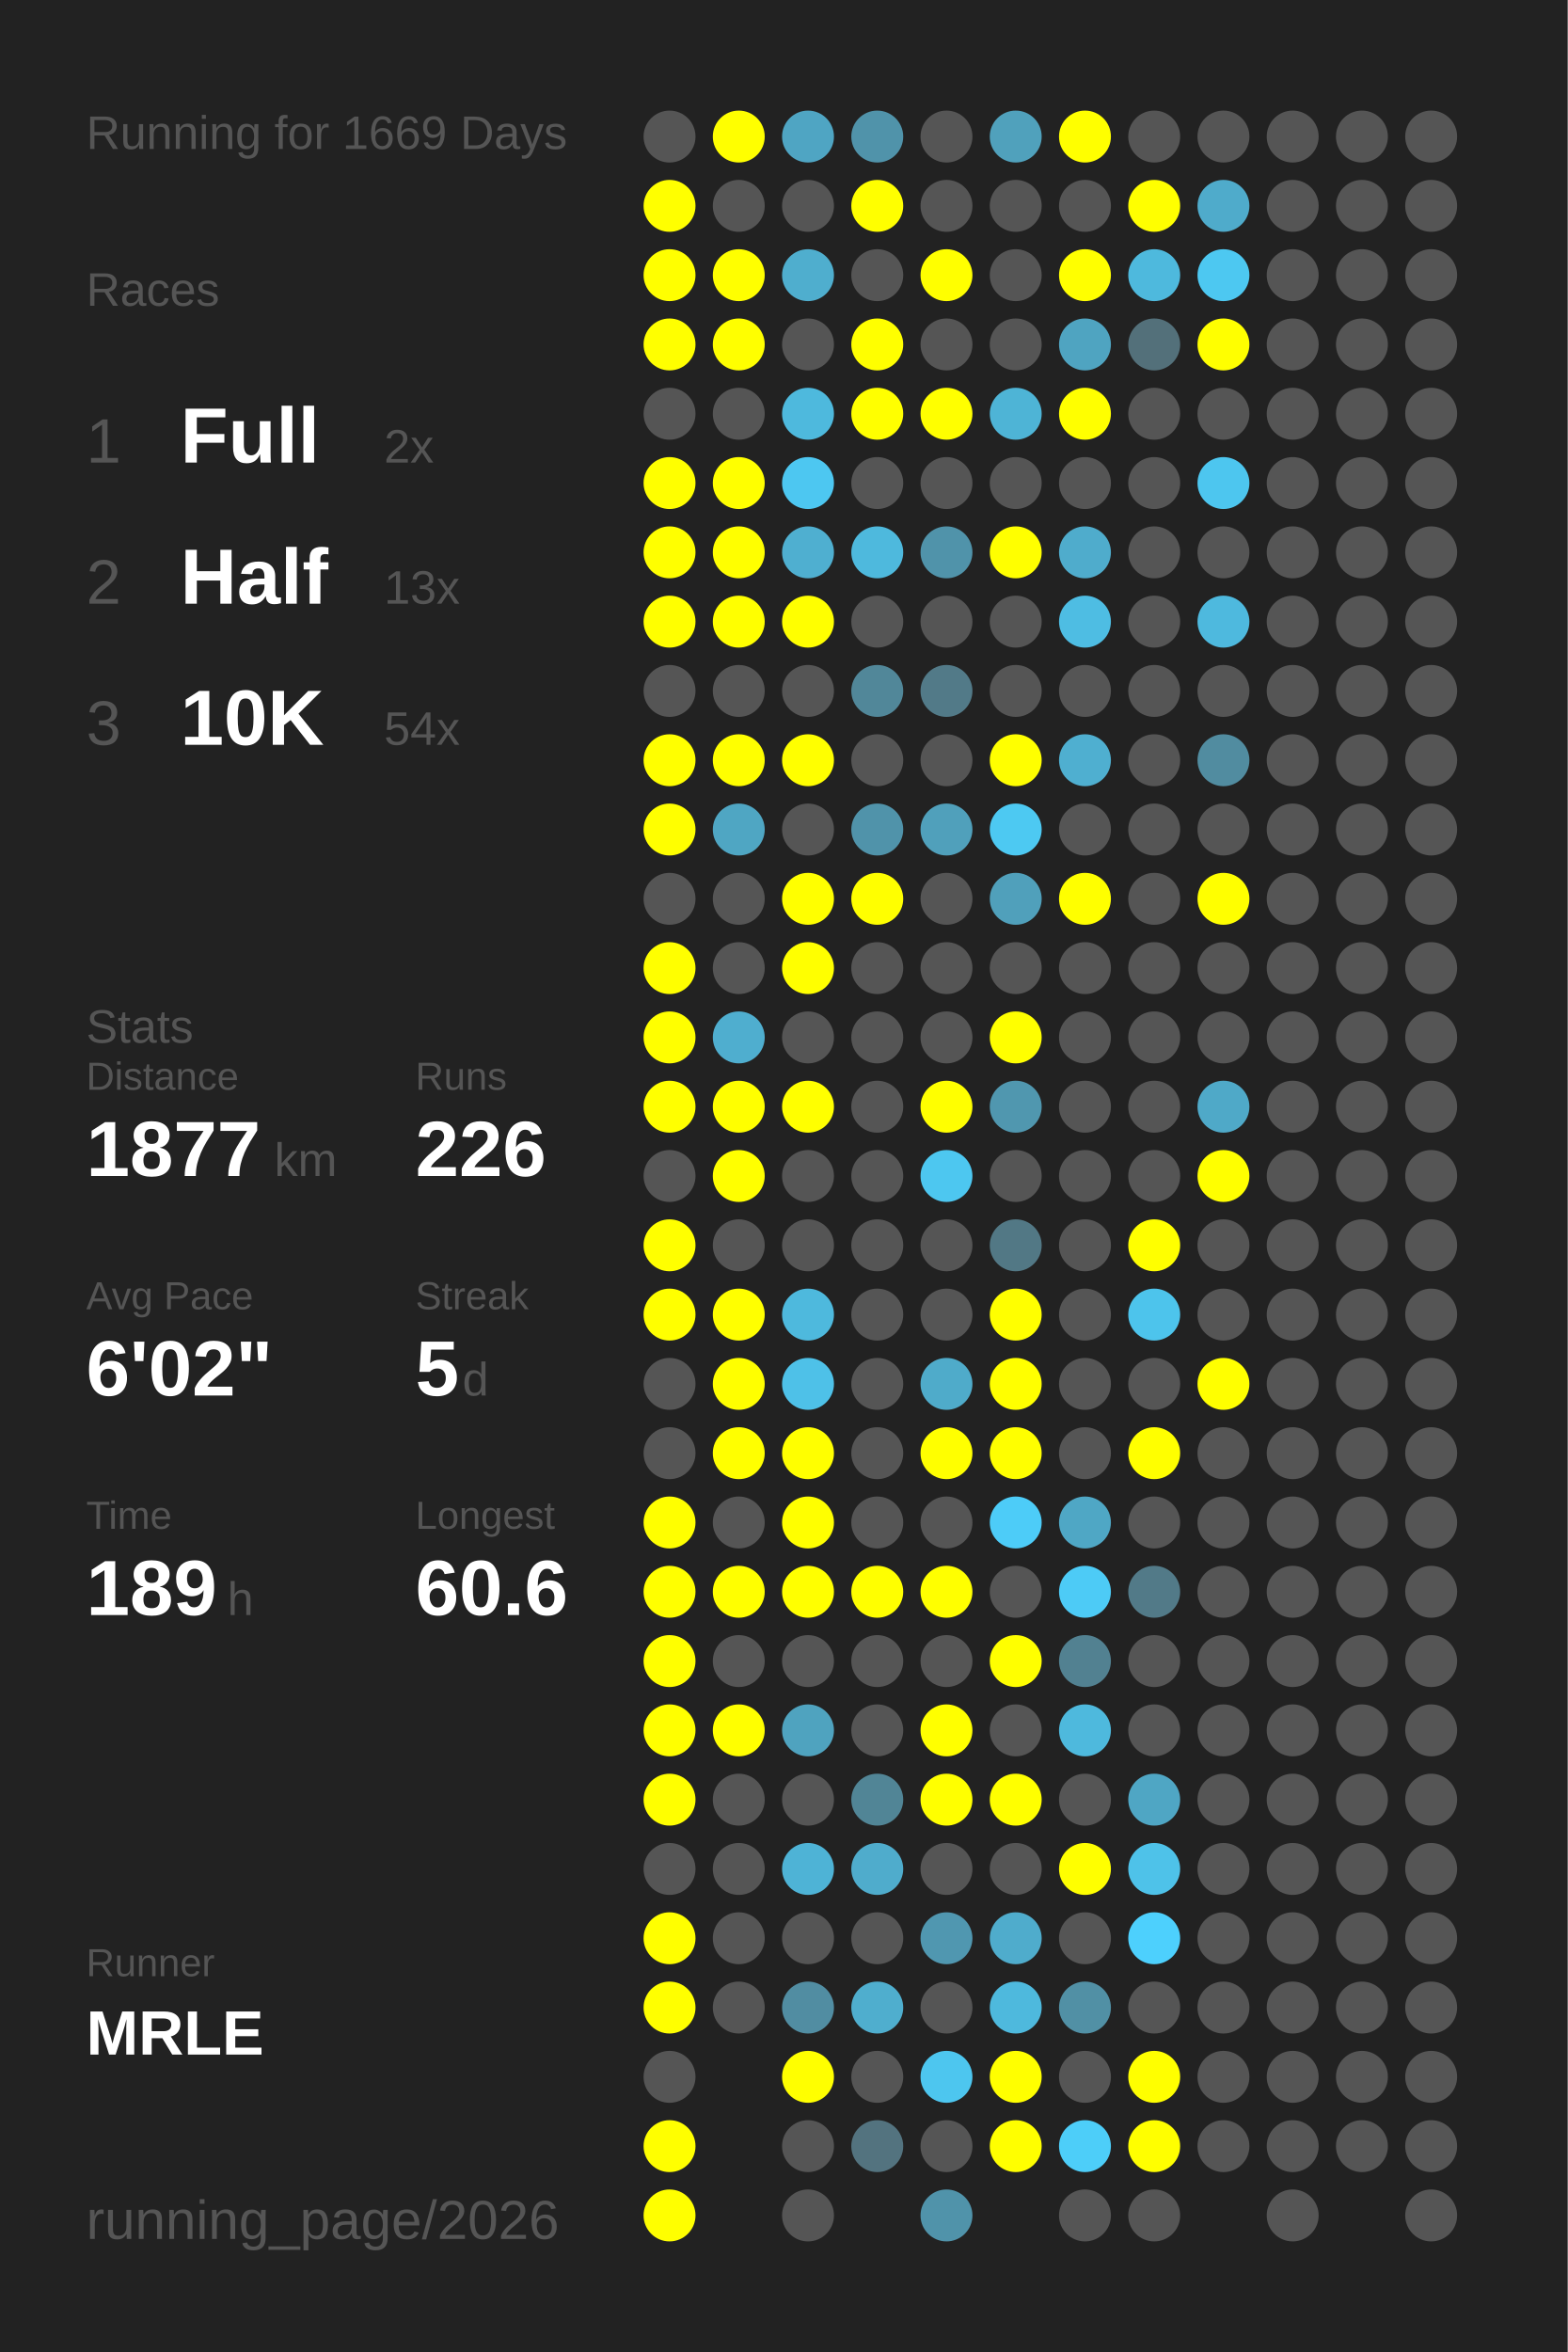
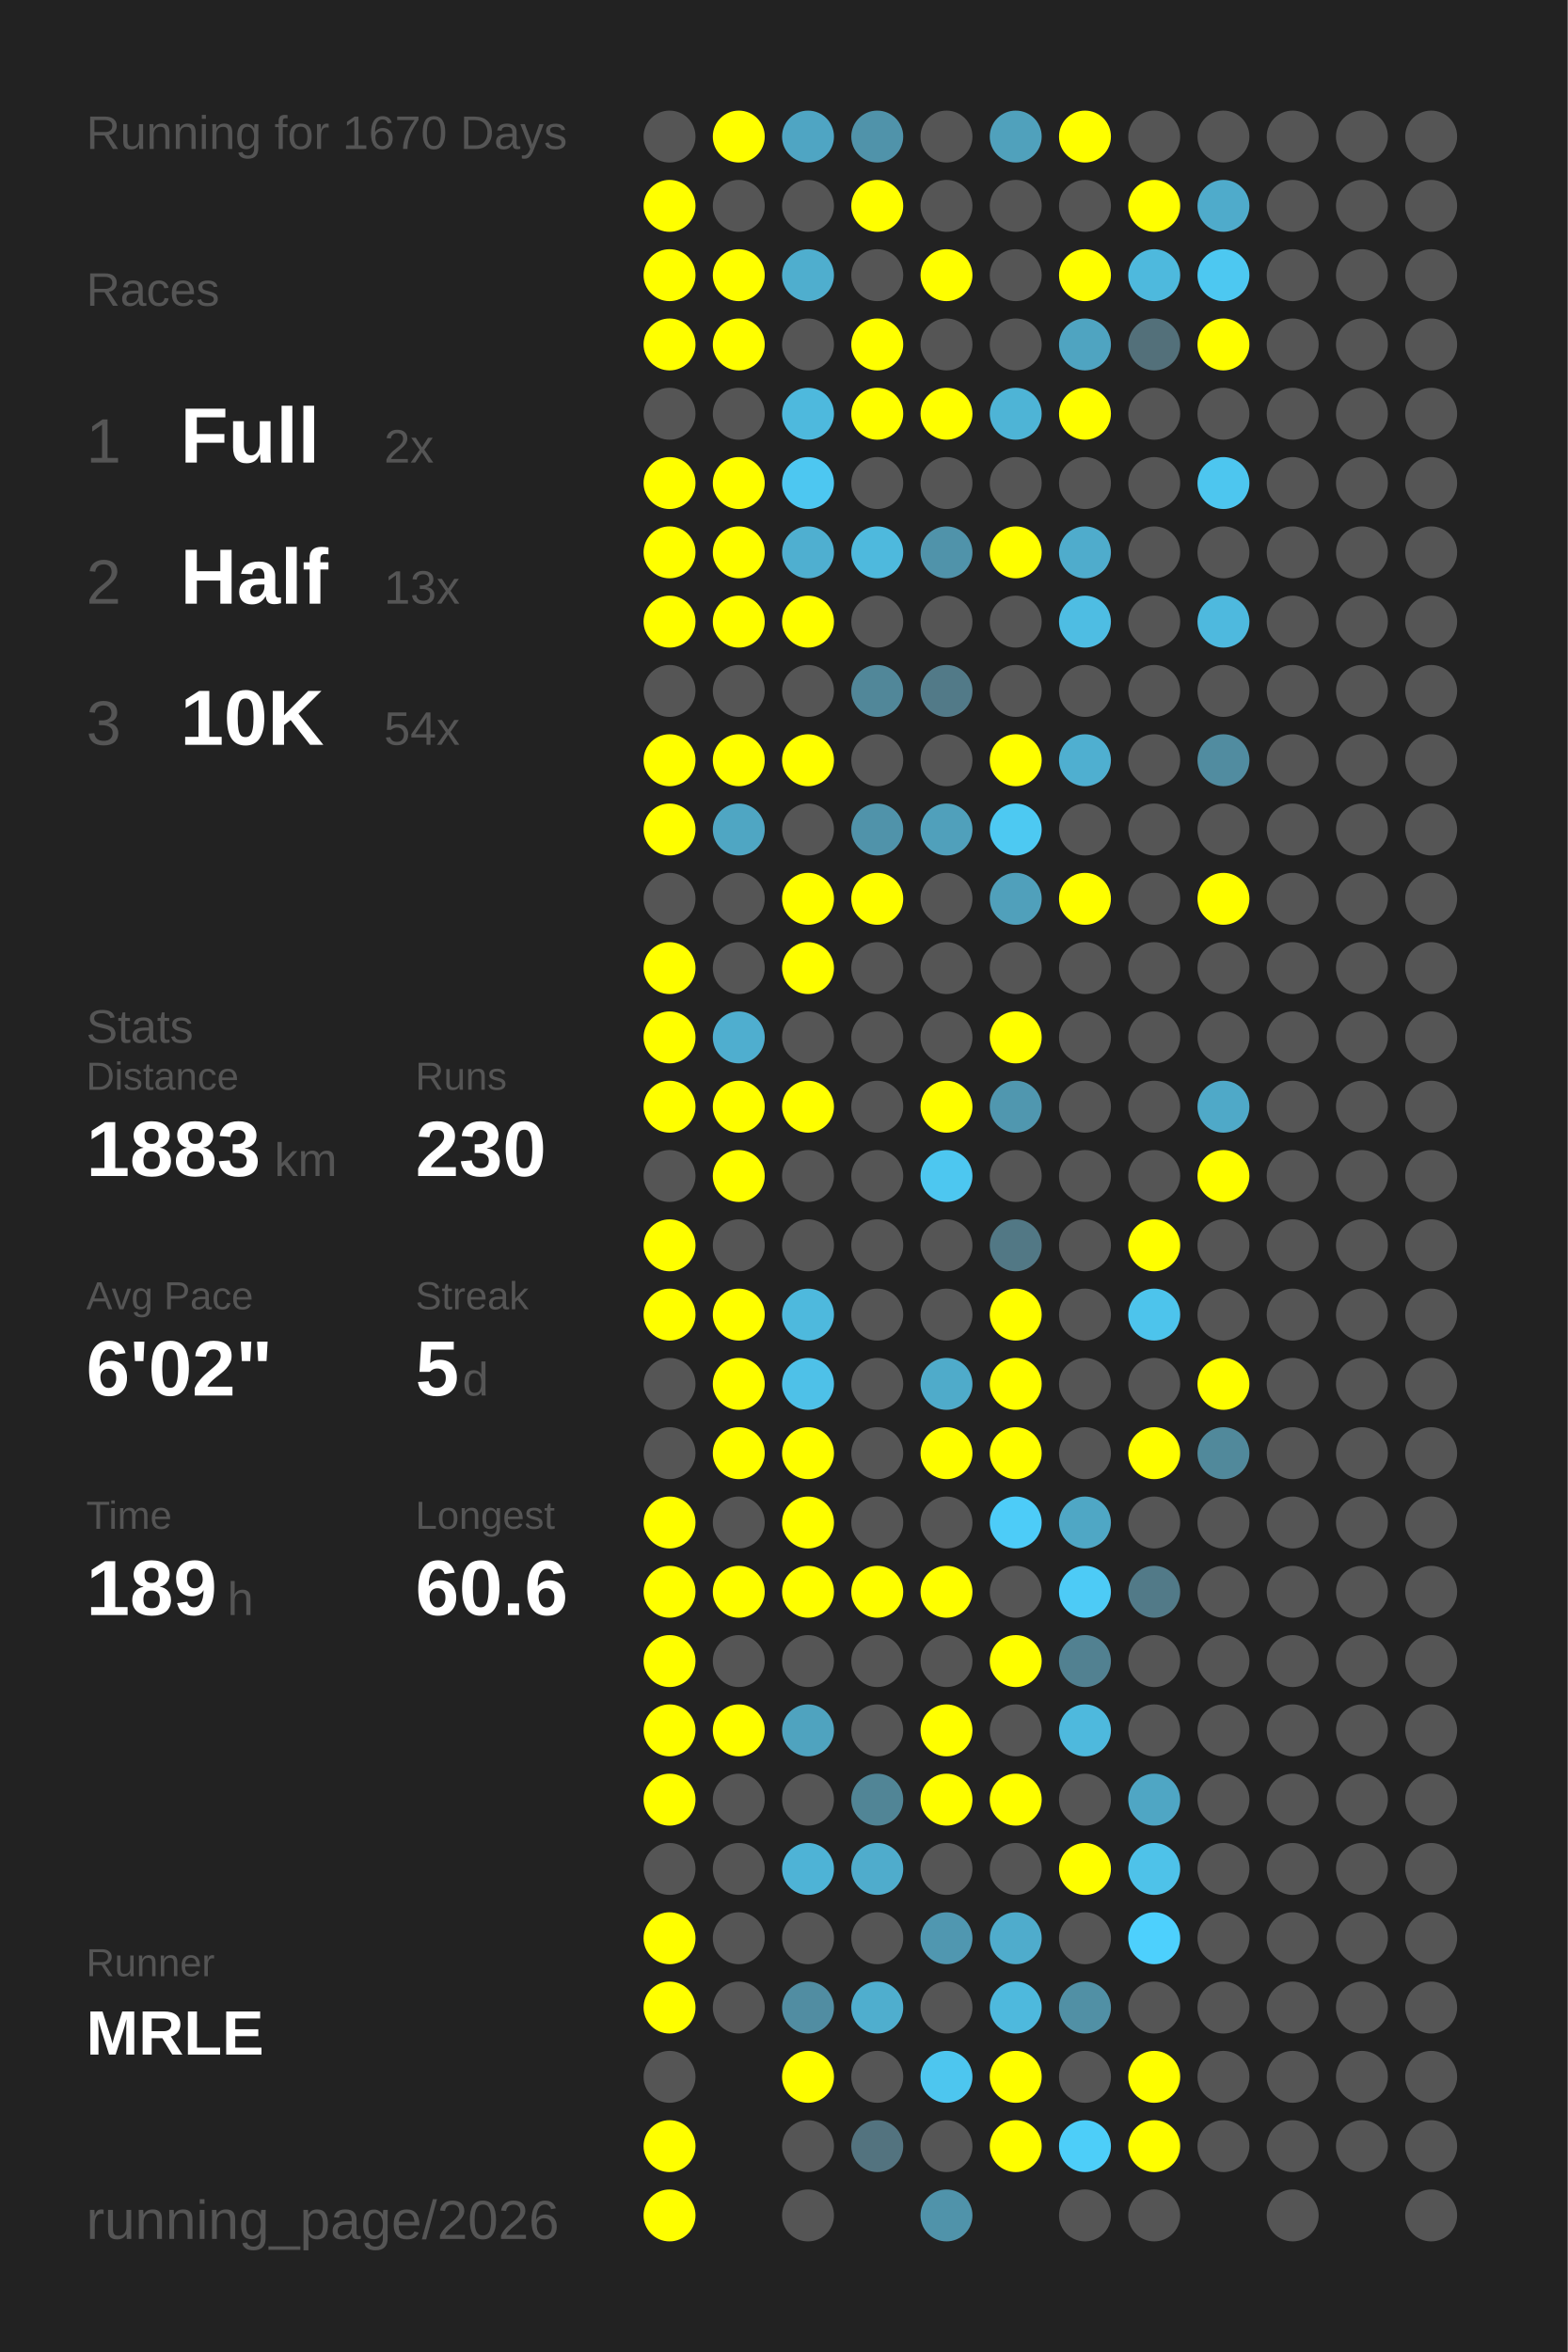
<svg xmlns="http://www.w3.org/2000/svg" baseProfile="full" height="300mm" version="1.1" viewBox="0,0,200,300" width="200mm">
  <defs />
  <rect fill="#222222" height="300" width="200" x="0" y="0" />
-   <text fill="#555555" style="font-size:6px; font-family:Arial;" x="11" y="19">Running for 1669 Days</text>
+   <text fill="#555555" style="font-size:6px; font-family:Arial;" x="11" y="19">Running for 1670 Days</text>
  <text fill="#555555" style="font-size:6px; font-family:Arial;" x="11" y="39">Races</text>
  <text fill="#555555" style="font-size:8px; font-family:Arial;" x="11" y="59">1</text>
  <text fill="#FFFFFF" style="font-size:10px; font-family:Arial; font-weight:bold;" x="23" y="59">Full</text>
  <text fill="#555555" style="font-size:6px; font-family:Arial;" x="49" y="59">2x</text>
  <text fill="#555555" style="font-size:8px; font-family:Arial;" x="11" y="77">2</text>
  <text fill="#FFFFFF" style="font-size:10px; font-family:Arial; font-weight:bold;" x="23" y="77">Half</text>
  <text fill="#555555" style="font-size:6px; font-family:Arial;" x="49" y="77">13x</text>
  <text fill="#555555" style="font-size:8px; font-family:Arial;" x="11" y="95">3</text>
  <text fill="#FFFFFF" style="font-size:10px; font-family:Arial; font-weight:bold;" x="23" y="95">10K</text>
  <text fill="#555555" style="font-size:6px; font-family:Arial;" x="49" y="95">54x</text>
  <text fill="#555555" style="font-size:6px; font-family:Arial;" x="11" y="133">Stats</text>
  <text fill="#555555" style="font-size:5px; font-family:Arial;" x="11" y="139">Distance</text>
-   <text fill="#FFFFFF" style="font-size:10px; font-family:Arial; font-weight:bold;" x="11" y="150">1877</text>
+   <text fill="#FFFFFF" style="font-size:10px; font-family:Arial; font-weight:bold;" x="11" y="150">1883</text>
  <text fill="#555555" style="font-size:6px; font-family:Arial;" x="35" y="150">km</text>
  <text fill="#555555" style="font-size:5px; font-family:Arial;" x="53" y="139">Runs</text>
-   <text fill="#FFFFFF" style="font-size:10px; font-family:Arial; font-weight:bold;" x="53" y="150">226</text>
+   <text fill="#FFFFFF" style="font-size:10px; font-family:Arial; font-weight:bold;" x="53" y="150">230</text>
  <text fill="#555555" style="font-size:5px; font-family:Arial;" x="11" y="167">Avg Pace</text>
  <text fill="#FFFFFF" style="font-size:10px; font-family:Arial; font-weight:bold;" x="11" y="178">6'02"</text>
  <text fill="#555555" style="font-size:5px; font-family:Arial;" x="53" y="167">Streak</text>
  <text fill="#FFFFFF" style="font-size:10px; font-family:Arial; font-weight:bold;" x="53" y="178">5</text>
  <text fill="#555555" style="font-size:6px; font-family:Arial;" x="59" y="178">d</text>
  <text fill="#555555" style="font-size:5px; font-family:Arial;" x="11" y="195">Time</text>
  <text fill="#FFFFFF" style="font-size:10px; font-family:Arial; font-weight:bold;" x="11" y="206">189</text>
  <text fill="#555555" style="font-size:6px; font-family:Arial;" x="29" y="206">h</text>
  <text fill="#555555" style="font-size:5px; font-family:Arial;" x="53" y="195">Longest</text>
  <text fill="#FFFFFF" style="font-size:10px; font-family:Arial; font-weight:bold;" x="53" y="206">60.6</text>
  <text fill="#555555" style="font-size:5px; font-family:Arial;" x="11" y="252.065">Runner</text>
  <text fill="#FFFFFF" style="font-size:8px; font-family:Arial; font-weight:bold;" x="11" y="262.065">MRLE</text>
  <text fill="#555555" style="font-size:7px; font-family:Arial;" x="11" y="285.581">running_page/2026</text>
  <circle cx="85.417" cy="17.419" fill="#555555" r="3.312" />
  <circle cx="85.417" cy="26.258" fill="#FFFF00" r="3.312" />
  <circle cx="85.417" cy="35.097" fill="#FFFF00" r="3.312" />
  <circle cx="85.417" cy="43.935" fill="#FFFF00" r="3.312" />
  <circle cx="85.417" cy="52.774" fill="#555555" r="3.312" />
  <circle cx="85.417" cy="61.613" fill="#FFFF00" r="3.312" />
  <circle cx="85.417" cy="70.452" fill="#FFFF00" r="3.312" />
  <circle cx="85.417" cy="79.29" fill="#FFFF00" r="3.312" />
  <circle cx="85.417" cy="88.129" fill="#555555" r="3.312" />
  <circle cx="85.417" cy="96.968" fill="#FFFF00" r="3.312" />
  <circle cx="85.417" cy="105.806" fill="#FFFF00" r="3.312" />
  <circle cx="85.417" cy="114.645" fill="#555555" r="3.312" />
  <circle cx="85.417" cy="123.484" fill="#FFFF00" r="3.312" />
  <circle cx="85.417" cy="132.323" fill="#FFFF00" r="3.312" />
  <circle cx="85.417" cy="141.161" fill="#FFFF00" r="3.312" />
  <circle cx="85.417" cy="150" fill="#555555" r="3.312" />
  <circle cx="85.417" cy="158.839" fill="#FFFF00" r="3.312" />
  <circle cx="85.417" cy="167.677" fill="#FFFF00" r="3.312" />
  <circle cx="85.417" cy="176.516" fill="#555555" r="3.312" />
  <circle cx="85.417" cy="185.355" fill="#555555" r="3.312" />
  <circle cx="85.417" cy="194.194" fill="#FFFF00" r="3.312" />
  <circle cx="85.417" cy="203.032" fill="#FFFF00" r="3.312" />
  <circle cx="85.417" cy="211.871" fill="#FFFF00" r="3.312" />
  <circle cx="85.417" cy="220.71" fill="#FFFF00" r="3.312" />
  <circle cx="85.417" cy="229.548" fill="#FFFF00" r="3.312" />
  <circle cx="85.417" cy="238.387" fill="#555555" r="3.312" />
  <circle cx="85.417" cy="247.226" fill="#FFFF00" r="3.312" />
  <circle cx="85.417" cy="256.065" fill="#FFFF00" r="3.312" />
  <circle cx="85.417" cy="264.903" fill="#555555" r="3.312" />
  <circle cx="85.417" cy="273.742" fill="#FFFF00" r="3.312" />
  <circle cx="85.417" cy="282.581" fill="#FFFF00" r="3.312" />
  <circle cx="94.25" cy="17.419" fill="#FFFF00" r="3.312" />
  <circle cx="94.25" cy="26.258" fill="#555555" r="3.312" />
  <circle cx="94.25" cy="35.097" fill="#FFFF00" r="3.312" />
  <circle cx="94.25" cy="43.935" fill="#FFFF00" r="3.312" />
  <circle cx="94.25" cy="52.774" fill="#555555" r="3.312" />
  <circle cx="94.25" cy="61.613" fill="#FFFF00" r="3.312" />
  <circle cx="94.25" cy="70.452" fill="#FFFF00" r="3.312" />
  <circle cx="94.25" cy="79.29" fill="#FFFF00" r="3.312" />
  <circle cx="94.25" cy="88.129" fill="#555555" r="3.312" />
  <circle cx="94.25" cy="96.968" fill="#FFFF00" r="3.312" />
  <circle cx="94.25" cy="105.806" fill="#4fa6c3" r="3.312" />
  <circle cx="94.25" cy="114.645" fill="#555555" r="3.312" />
  <circle cx="94.25" cy="123.484" fill="#555555" r="3.312" />
  <circle cx="94.25" cy="132.323" fill="#4faecf" r="3.312" />
  <circle cx="94.25" cy="141.161" fill="#FFFF00" r="3.312" />
  <circle cx="94.25" cy="150" fill="#FFFF00" r="3.312" />
  <circle cx="94.25" cy="158.839" fill="#555555" r="3.312" />
  <circle cx="94.25" cy="167.677" fill="#FFFF00" r="3.312" />
  <circle cx="94.25" cy="176.516" fill="#FFFF00" r="3.312" />
  <circle cx="94.25" cy="185.355" fill="#FFFF00" r="3.312" />
  <circle cx="94.25" cy="194.194" fill="#555555" r="3.312" />
  <circle cx="94.25" cy="203.032" fill="#FFFF00" r="3.312" />
  <circle cx="94.25" cy="211.871" fill="#555555" r="3.312" />
  <circle cx="94.25" cy="220.71" fill="#FFFF00" r="3.312" />
  <circle cx="94.25" cy="229.548" fill="#555555" r="3.312" />
  <circle cx="94.25" cy="238.387" fill="#555555" r="3.312" />
  <circle cx="94.25" cy="247.226" fill="#555555" r="3.312" />
  <circle cx="94.25" cy="256.065" fill="#555555" r="3.312" />
  <circle cx="103.083" cy="17.419" fill="#4fa5c3" r="3.312" />
  <circle cx="103.083" cy="26.258" fill="#555555" r="3.312" />
  <circle cx="103.083" cy="35.097" fill="#4faece" r="3.312" />
  <circle cx="103.083" cy="43.935" fill="#555555" r="3.312" />
  <circle cx="103.083" cy="52.774" fill="#4eb9dd" r="3.312" />
  <circle cx="103.083" cy="61.613" fill="#4dc7f1" r="3.312" />
  <circle cx="103.083" cy="70.452" fill="#4fafd0" r="3.312" />
  <circle cx="103.083" cy="79.29" fill="#FFFF00" r="3.312" />
  <circle cx="103.083" cy="88.129" fill="#555555" r="3.312" />
  <circle cx="103.083" cy="96.968" fill="#FFFF00" r="3.312" />
  <circle cx="103.083" cy="105.806" fill="#555555" r="3.312" />
  <circle cx="103.083" cy="114.645" fill="#FFFF00" r="3.312" />
  <circle cx="103.083" cy="123.484" fill="#FFFF00" r="3.312" />
  <circle cx="103.083" cy="132.323" fill="#555555" r="3.312" />
  <circle cx="103.083" cy="141.161" fill="#FFFF00" r="3.312" />
  <circle cx="103.083" cy="150" fill="#555555" r="3.312" />
  <circle cx="103.083" cy="158.839" fill="#555555" r="3.312" />
  <circle cx="103.083" cy="167.677" fill="#4eb9dd" r="3.312" />
  <circle cx="103.083" cy="176.516" fill="#4ec1e8" r="3.312" />
  <circle cx="103.083" cy="185.355" fill="#FFFF00" r="3.312" />
  <circle cx="103.083" cy="194.194" fill="#FFFF00" r="3.312" />
  <circle cx="103.083" cy="203.032" fill="#FFFF00" r="3.312" />
  <circle cx="103.083" cy="211.871" fill="#555555" r="3.312" />
  <circle cx="103.083" cy="220.71" fill="#4fa3bf" r="3.312" />
  <circle cx="103.083" cy="229.548" fill="#555555" r="3.312" />
  <circle cx="103.083" cy="238.387" fill="#4eb3d6" r="3.312" />
  <circle cx="103.083" cy="247.226" fill="#555555" r="3.312" />
  <circle cx="103.083" cy="256.065" fill="#518da2" r="3.312" />
  <circle cx="103.083" cy="264.903" fill="#FFFF00" r="3.312" />
  <circle cx="103.083" cy="273.742" fill="#555555" r="3.312" />
  <circle cx="103.083" cy="282.581" fill="#555555" r="3.312" />
  <circle cx="111.917" cy="17.419" fill="#5093aa" r="3.312" />
  <circle cx="111.917" cy="26.258" fill="#FFFF00" r="3.312" />
  <circle cx="111.917" cy="35.097" fill="#555555" r="3.312" />
  <circle cx="111.917" cy="43.935" fill="#FFFF00" r="3.312" />
  <circle cx="111.917" cy="52.774" fill="#FFFF00" r="3.312" />
  <circle cx="111.917" cy="61.613" fill="#555555" r="3.312" />
  <circle cx="111.917" cy="70.452" fill="#4eb9dd" r="3.312" />
  <circle cx="111.917" cy="79.29" fill="#555555" r="3.312" />
  <circle cx="111.917" cy="88.129" fill="#518799" r="3.312" />
  <circle cx="111.917" cy="96.968" fill="#555555" r="3.312" />
  <circle cx="111.917" cy="105.806" fill="#5093aa" r="3.312" />
  <circle cx="111.917" cy="114.645" fill="#FFFF00" r="3.312" />
  <circle cx="111.917" cy="123.484" fill="#555555" r="3.312" />
  <circle cx="111.917" cy="132.323" fill="#555555" r="3.312" />
  <circle cx="111.917" cy="141.161" fill="#555555" r="3.312" />
  <circle cx="111.917" cy="150" fill="#555555" r="3.312" />
  <circle cx="111.917" cy="158.839" fill="#555555" r="3.312" />
  <circle cx="111.917" cy="167.677" fill="#555555" r="3.312" />
  <circle cx="111.917" cy="176.516" fill="#555555" r="3.312" />
  <circle cx="111.917" cy="185.355" fill="#555555" r="3.312" />
  <circle cx="111.917" cy="194.194" fill="#555555" r="3.312" />
  <circle cx="111.917" cy="203.032" fill="#FFFF00" r="3.312" />
  <circle cx="111.917" cy="211.871" fill="#555555" r="3.312" />
  <circle cx="111.917" cy="220.71" fill="#555555" r="3.312" />
  <circle cx="111.917" cy="229.548" fill="#518596" r="3.312" />
  <circle cx="111.917" cy="238.387" fill="#4faccc" r="3.312" />
  <circle cx="111.917" cy="247.226" fill="#555555" r="3.312" />
  <circle cx="111.917" cy="256.065" fill="#4faece" r="3.312" />
  <circle cx="111.917" cy="264.903" fill="#555555" r="3.312" />
  <circle cx="111.917" cy="273.742" fill="#53737f" r="3.312" />
  <circle cx="120.75" cy="17.419" fill="#555555" r="3.312" />
  <circle cx="120.75" cy="26.258" fill="#555555" r="3.312" />
  <circle cx="120.75" cy="35.097" fill="#FFFF00" r="3.312" />
  <circle cx="120.75" cy="43.935" fill="#555555" r="3.312" />
  <circle cx="120.75" cy="52.774" fill="#FFFF00" r="3.312" />
  <circle cx="120.75" cy="61.613" fill="#555555" r="3.312" />
  <circle cx="120.75" cy="70.452" fill="#5093aa" r="3.312" />
  <circle cx="120.75" cy="79.29" fill="#555555" r="3.312" />
  <circle cx="120.75" cy="88.129" fill="#527a88" r="3.312" />
  <circle cx="120.75" cy="96.968" fill="#555555" r="3.312" />
  <circle cx="120.75" cy="105.806" fill="#50a0bb" r="3.312" />
  <circle cx="120.75" cy="114.645" fill="#555555" r="3.312" />
  <circle cx="120.75" cy="123.484" fill="#555555" r="3.312" />
  <circle cx="120.75" cy="132.323" fill="#555555" r="3.312" />
  <circle cx="120.75" cy="141.161" fill="#FFFF00" r="3.312" />
  <circle cx="120.75" cy="150" fill="#4dc7f0" r="3.312" />
  <circle cx="120.75" cy="158.839" fill="#555555" r="3.312" />
  <circle cx="120.75" cy="167.677" fill="#555555" r="3.312" />
  <circle cx="120.75" cy="176.516" fill="#4fabca" r="3.312" />
  <circle cx="120.75" cy="185.355" fill="#FFFF00" r="3.312" />
  <circle cx="120.75" cy="194.194" fill="#555555" r="3.312" />
  <circle cx="120.75" cy="203.032" fill="#FFFF00" r="3.312" />
  <circle cx="120.75" cy="211.871" fill="#555555" r="3.312" />
  <circle cx="120.75" cy="220.71" fill="#FFFF00" r="3.312" />
  <circle cx="120.75" cy="229.548" fill="#FFFF00" r="3.312" />
  <circle cx="120.75" cy="238.387" fill="#555555" r="3.312" />
  <circle cx="120.75" cy="247.226" fill="#5097b0" r="3.312" />
  <circle cx="120.75" cy="256.065" fill="#555555" r="3.312" />
  <circle cx="120.75" cy="264.903" fill="#4dc6ef" r="3.312" />
  <circle cx="120.75" cy="273.742" fill="#555555" r="3.312" />
  <circle cx="120.75" cy="282.581" fill="#5093aa" r="3.312" />
  <circle cx="129.583" cy="17.419" fill="#50a1bc" r="3.312" />
  <circle cx="129.583" cy="26.258" fill="#555555" r="3.312" />
  <circle cx="129.583" cy="35.097" fill="#555555" r="3.312" />
  <circle cx="129.583" cy="43.935" fill="#555555" r="3.312" />
  <circle cx="129.583" cy="52.774" fill="#4eb4d6" r="3.312" />
  <circle cx="129.583" cy="61.613" fill="#555555" r="3.312" />
  <circle cx="129.583" cy="70.452" fill="#FFFF00" r="3.312" />
  <circle cx="129.583" cy="79.29" fill="#555555" r="3.312" />
  <circle cx="129.583" cy="88.129" fill="#555555" r="3.312" />
  <circle cx="129.583" cy="96.968" fill="#FFFF00" r="3.312" />
  <circle cx="129.583" cy="105.806" fill="#4dc9f2" r="3.312" />
  <circle cx="129.583" cy="114.645" fill="#50a0bb" r="3.312" />
  <circle cx="129.583" cy="123.484" fill="#555555" r="3.312" />
  <circle cx="129.583" cy="132.323" fill="#FFFF00" r="3.312" />
  <circle cx="129.583" cy="141.161" fill="#5097af" r="3.312" />
  <circle cx="129.583" cy="150" fill="#555555" r="3.312" />
  <circle cx="129.583" cy="158.839" fill="#527885" r="3.312" />
  <circle cx="129.583" cy="167.677" fill="#FFFF00" r="3.312" />
  <circle cx="129.583" cy="176.516" fill="#FFFF00" r="3.312" />
  <circle cx="129.583" cy="185.355" fill="#FFFF00" r="3.312" />
  <circle cx="129.583" cy="194.194" fill="#4dccf8" r="3.312" />
  <circle cx="129.583" cy="203.032" fill="#555555" r="3.312" />
  <circle cx="129.583" cy="211.871" fill="#FFFF00" r="3.312" />
  <circle cx="129.583" cy="220.71" fill="#555555" r="3.312" />
  <circle cx="129.583" cy="229.548" fill="#FFFF00" r="3.312" />
  <circle cx="129.583" cy="238.387" fill="#555555" r="3.312" />
  <circle cx="129.583" cy="247.226" fill="#4faccc" r="3.312" />
  <circle cx="129.583" cy="256.065" fill="#4eb9dd" r="3.312" />
  <circle cx="129.583" cy="264.903" fill="#FFFF00" r="3.312" />
  <circle cx="129.583" cy="273.742" fill="#FFFF00" r="3.312" />
  <circle cx="138.417" cy="17.419" fill="#FFFF00" r="3.312" />
  <circle cx="138.417" cy="26.258" fill="#555555" r="3.312" />
  <circle cx="138.417" cy="35.097" fill="#FFFF00" r="3.312" />
  <circle cx="138.417" cy="43.935" fill="#4fa4c1" r="3.312" />
  <circle cx="138.417" cy="52.774" fill="#FFFF00" r="3.312" />
  <circle cx="138.417" cy="61.613" fill="#555555" r="3.312" />
  <circle cx="138.417" cy="70.452" fill="#4faccc" r="3.312" />
  <circle cx="138.417" cy="79.29" fill="#4ebde3" r="3.312" />
  <circle cx="138.417" cy="88.129" fill="#555555" r="3.312" />
  <circle cx="138.417" cy="96.968" fill="#4fafd0" r="3.312" />
  <circle cx="138.417" cy="105.806" fill="#555555" r="3.312" />
  <circle cx="138.417" cy="114.645" fill="#FFFF00" r="3.312" />
  <circle cx="138.417" cy="123.484" fill="#555555" r="3.312" />
  <circle cx="138.417" cy="132.323" fill="#555555" r="3.312" />
  <circle cx="138.417" cy="141.161" fill="#555555" r="3.312" />
  <circle cx="138.417" cy="150" fill="#555555" r="3.312" />
  <circle cx="138.417" cy="158.839" fill="#555555" r="3.312" />
  <circle cx="138.417" cy="167.677" fill="#555555" r="3.312" />
  <circle cx="138.417" cy="176.516" fill="#555555" r="3.312" />
  <circle cx="138.417" cy="185.355" fill="#555555" r="3.312" />
  <circle cx="138.417" cy="194.194" fill="#4fa7c5" r="3.312" />
  <circle cx="138.417" cy="203.032" fill="#4dcbf6" r="3.312" />
  <circle cx="138.417" cy="211.871" fill="#528191" r="3.312" />
  <circle cx="138.417" cy="220.71" fill="#4eb9dd" r="3.312" />
  <circle cx="138.417" cy="229.548" fill="#555555" r="3.312" />
  <circle cx="138.417" cy="238.387" fill="#FFFF00" r="3.312" />
  <circle cx="138.417" cy="247.226" fill="#555555" r="3.312" />
  <circle cx="138.417" cy="256.065" fill="#5190a5" r="3.312" />
  <circle cx="138.417" cy="264.903" fill="#555555" r="3.312" />
  <circle cx="138.417" cy="273.742" fill="#4dcef9" r="3.312" />
  <circle cx="138.417" cy="282.581" fill="#555555" r="3.312" />
  <circle cx="147.25" cy="17.419" fill="#555555" r="3.312" />
  <circle cx="147.25" cy="26.258" fill="#FFFF00" r="3.312" />
  <circle cx="147.25" cy="35.097" fill="#4eb9dd" r="3.312" />
  <circle cx="147.25" cy="43.935" fill="#53707a" r="3.312" />
  <circle cx="147.25" cy="52.774" fill="#555555" r="3.312" />
  <circle cx="147.25" cy="61.613" fill="#555555" r="3.312" />
  <circle cx="147.25" cy="70.452" fill="#555555" r="3.312" />
  <circle cx="147.25" cy="79.29" fill="#555555" r="3.312" />
  <circle cx="147.25" cy="88.129" fill="#555555" r="3.312" />
  <circle cx="147.25" cy="96.968" fill="#555555" r="3.312" />
  <circle cx="147.25" cy="105.806" fill="#555555" r="3.312" />
  <circle cx="147.25" cy="114.645" fill="#555555" r="3.312" />
  <circle cx="147.25" cy="123.484" fill="#555555" r="3.312" />
  <circle cx="147.25" cy="132.323" fill="#555555" r="3.312" />
  <circle cx="147.25" cy="141.161" fill="#555555" r="3.312" />
  <circle cx="147.25" cy="150" fill="#555555" r="3.312" />
  <circle cx="147.25" cy="158.839" fill="#FFFF00" r="3.312" />
  <circle cx="147.25" cy="167.677" fill="#4dc4ec" r="3.312" />
  <circle cx="147.25" cy="176.516" fill="#555555" r="3.312" />
  <circle cx="147.25" cy="185.355" fill="#FFFF00" r="3.312" />
  <circle cx="147.25" cy="194.194" fill="#555555" r="3.312" />
  <circle cx="147.25" cy="203.032" fill="#527a88" r="3.312" />
  <circle cx="147.25" cy="211.871" fill="#555555" r="3.312" />
  <circle cx="147.25" cy="220.71" fill="#555555" r="3.312" />
  <circle cx="147.25" cy="229.548" fill="#4fa6c4" r="3.312" />
  <circle cx="147.25" cy="238.387" fill="#4ec2e9" r="3.312" />
  <circle cx="147.25" cy="247.226" fill="#4dd0fd" r="3.312" />
  <circle cx="147.25" cy="256.065" fill="#555555" r="3.312" />
  <circle cx="147.25" cy="264.903" fill="#FFFF00" r="3.312" />
  <circle cx="147.25" cy="273.742" fill="#FFFF00" r="3.312" />
  <circle cx="147.25" cy="282.581" fill="#555555" r="3.312" />
  <circle cx="156.083" cy="17.419" fill="#555555" r="3.312" />
  <circle cx="156.083" cy="26.258" fill="#4fabcb" r="3.312" />
  <circle cx="156.083" cy="35.097" fill="#4dc8f1" r="3.312" />
  <circle cx="156.083" cy="43.935" fill="#FFFF00" r="3.312" />
  <circle cx="156.083" cy="52.774" fill="#555555" r="3.312" />
  <circle cx="156.083" cy="61.613" fill="#4dc6ef" r="3.312" />
  <circle cx="156.083" cy="70.452" fill="#555555" r="3.312" />
  <circle cx="156.083" cy="79.29" fill="#4eb9de" r="3.312" />
  <circle cx="156.083" cy="88.129" fill="#555555" r="3.312" />
  <circle cx="156.083" cy="96.968" fill="#518ca0" r="3.312" />
  <circle cx="156.083" cy="105.806" fill="#555555" r="3.312" />
  <circle cx="156.083" cy="114.645" fill="#FFFF00" r="3.312" />
  <circle cx="156.083" cy="123.484" fill="#555555" r="3.312" />
  <circle cx="156.083" cy="132.323" fill="#555555" r="3.312" />
  <circle cx="156.083" cy="141.161" fill="#4fa9c8" r="3.312" />
  <circle cx="156.083" cy="150" fill="#FFFF00" r="3.312" />
  <circle cx="156.083" cy="158.839" fill="#555555" r="3.312" />
  <circle cx="156.083" cy="167.677" fill="#555555" r="3.312" />
  <circle cx="156.083" cy="176.516" fill="#FFFF00" r="3.312" />
-   <circle cx="156.083" cy="185.355" fill="#555555" r="3.312" />
+   <circle cx="156.083" cy="185.355" fill="#51899b" r="3.312" />
  <circle cx="156.083" cy="194.194" fill="#555555" r="3.312" />
  <circle cx="156.083" cy="203.032" fill="#555555" r="3.312" />
  <circle cx="156.083" cy="211.871" fill="#555555" r="3.312" />
  <circle cx="156.083" cy="220.71" fill="#555555" r="3.312" />
  <circle cx="156.083" cy="229.548" fill="#555555" r="3.312" />
  <circle cx="156.083" cy="238.387" fill="#555555" r="3.312" />
  <circle cx="156.083" cy="247.226" fill="#555555" r="3.312" />
  <circle cx="156.083" cy="256.065" fill="#555555" r="3.312" />
  <circle cx="156.083" cy="264.903" fill="#555555" r="3.312" />
  <circle cx="156.083" cy="273.742" fill="#555555" r="3.312" />
  <circle cx="164.917" cy="17.419" fill="#555555" r="3.312" />
  <circle cx="164.917" cy="26.258" fill="#555555" r="3.312" />
  <circle cx="164.917" cy="35.097" fill="#555555" r="3.312" />
  <circle cx="164.917" cy="43.935" fill="#555555" r="3.312" />
  <circle cx="164.917" cy="52.774" fill="#555555" r="3.312" />
  <circle cx="164.917" cy="61.613" fill="#555555" r="3.312" />
  <circle cx="164.917" cy="70.452" fill="#555555" r="3.312" />
  <circle cx="164.917" cy="79.29" fill="#555555" r="3.312" />
  <circle cx="164.917" cy="88.129" fill="#555555" r="3.312" />
  <circle cx="164.917" cy="96.968" fill="#555555" r="3.312" />
  <circle cx="164.917" cy="105.806" fill="#555555" r="3.312" />
  <circle cx="164.917" cy="114.645" fill="#555555" r="3.312" />
  <circle cx="164.917" cy="123.484" fill="#555555" r="3.312" />
  <circle cx="164.917" cy="132.323" fill="#555555" r="3.312" />
  <circle cx="164.917" cy="141.161" fill="#555555" r="3.312" />
  <circle cx="164.917" cy="150" fill="#555555" r="3.312" />
  <circle cx="164.917" cy="158.839" fill="#555555" r="3.312" />
  <circle cx="164.917" cy="167.677" fill="#555555" r="3.312" />
  <circle cx="164.917" cy="176.516" fill="#555555" r="3.312" />
  <circle cx="164.917" cy="185.355" fill="#555555" r="3.312" />
  <circle cx="164.917" cy="194.194" fill="#555555" r="3.312" />
  <circle cx="164.917" cy="203.032" fill="#555555" r="3.312" />
  <circle cx="164.917" cy="211.871" fill="#555555" r="3.312" />
  <circle cx="164.917" cy="220.71" fill="#555555" r="3.312" />
  <circle cx="164.917" cy="229.548" fill="#555555" r="3.312" />
  <circle cx="164.917" cy="238.387" fill="#555555" r="3.312" />
  <circle cx="164.917" cy="247.226" fill="#555555" r="3.312" />
  <circle cx="164.917" cy="256.065" fill="#555555" r="3.312" />
  <circle cx="164.917" cy="264.903" fill="#555555" r="3.312" />
  <circle cx="164.917" cy="273.742" fill="#555555" r="3.312" />
  <circle cx="164.917" cy="282.581" fill="#555555" r="3.312" />
  <circle cx="173.75" cy="17.419" fill="#555555" r="3.312" />
  <circle cx="173.75" cy="26.258" fill="#555555" r="3.312" />
  <circle cx="173.75" cy="35.097" fill="#555555" r="3.312" />
  <circle cx="173.75" cy="43.935" fill="#555555" r="3.312" />
  <circle cx="173.75" cy="52.774" fill="#555555" r="3.312" />
  <circle cx="173.75" cy="61.613" fill="#555555" r="3.312" />
  <circle cx="173.75" cy="70.452" fill="#555555" r="3.312" />
  <circle cx="173.75" cy="79.29" fill="#555555" r="3.312" />
  <circle cx="173.75" cy="88.129" fill="#555555" r="3.312" />
  <circle cx="173.75" cy="96.968" fill="#555555" r="3.312" />
  <circle cx="173.75" cy="105.806" fill="#555555" r="3.312" />
  <circle cx="173.75" cy="114.645" fill="#555555" r="3.312" />
  <circle cx="173.75" cy="123.484" fill="#555555" r="3.312" />
  <circle cx="173.75" cy="132.323" fill="#555555" r="3.312" />
  <circle cx="173.75" cy="141.161" fill="#555555" r="3.312" />
  <circle cx="173.75" cy="150" fill="#555555" r="3.312" />
  <circle cx="173.75" cy="158.839" fill="#555555" r="3.312" />
  <circle cx="173.75" cy="167.677" fill="#555555" r="3.312" />
  <circle cx="173.75" cy="176.516" fill="#555555" r="3.312" />
  <circle cx="173.75" cy="185.355" fill="#555555" r="3.312" />
  <circle cx="173.75" cy="194.194" fill="#555555" r="3.312" />
  <circle cx="173.75" cy="203.032" fill="#555555" r="3.312" />
  <circle cx="173.75" cy="211.871" fill="#555555" r="3.312" />
  <circle cx="173.75" cy="220.71" fill="#555555" r="3.312" />
  <circle cx="173.75" cy="229.548" fill="#555555" r="3.312" />
  <circle cx="173.75" cy="238.387" fill="#555555" r="3.312" />
  <circle cx="173.75" cy="247.226" fill="#555555" r="3.312" />
  <circle cx="173.75" cy="256.065" fill="#555555" r="3.312" />
  <circle cx="173.75" cy="264.903" fill="#555555" r="3.312" />
  <circle cx="173.75" cy="273.742" fill="#555555" r="3.312" />
  <circle cx="182.583" cy="17.419" fill="#555555" r="3.312" />
  <circle cx="182.583" cy="26.258" fill="#555555" r="3.312" />
  <circle cx="182.583" cy="35.097" fill="#555555" r="3.312" />
  <circle cx="182.583" cy="43.935" fill="#555555" r="3.312" />
  <circle cx="182.583" cy="52.774" fill="#555555" r="3.312" />
  <circle cx="182.583" cy="61.613" fill="#555555" r="3.312" />
  <circle cx="182.583" cy="70.452" fill="#555555" r="3.312" />
  <circle cx="182.583" cy="79.29" fill="#555555" r="3.312" />
  <circle cx="182.583" cy="88.129" fill="#555555" r="3.312" />
  <circle cx="182.583" cy="96.968" fill="#555555" r="3.312" />
  <circle cx="182.583" cy="105.806" fill="#555555" r="3.312" />
  <circle cx="182.583" cy="114.645" fill="#555555" r="3.312" />
  <circle cx="182.583" cy="123.484" fill="#555555" r="3.312" />
  <circle cx="182.583" cy="132.323" fill="#555555" r="3.312" />
  <circle cx="182.583" cy="141.161" fill="#555555" r="3.312" />
  <circle cx="182.583" cy="150" fill="#555555" r="3.312" />
  <circle cx="182.583" cy="158.839" fill="#555555" r="3.312" />
  <circle cx="182.583" cy="167.677" fill="#555555" r="3.312" />
  <circle cx="182.583" cy="176.516" fill="#555555" r="3.312" />
  <circle cx="182.583" cy="185.355" fill="#555555" r="3.312" />
  <circle cx="182.583" cy="194.194" fill="#555555" r="3.312" />
  <circle cx="182.583" cy="203.032" fill="#555555" r="3.312" />
  <circle cx="182.583" cy="211.871" fill="#555555" r="3.312" />
  <circle cx="182.583" cy="220.71" fill="#555555" r="3.312" />
  <circle cx="182.583" cy="229.548" fill="#555555" r="3.312" />
  <circle cx="182.583" cy="238.387" fill="#555555" r="3.312" />
  <circle cx="182.583" cy="247.226" fill="#555555" r="3.312" />
  <circle cx="182.583" cy="256.065" fill="#555555" r="3.312" />
  <circle cx="182.583" cy="264.903" fill="#555555" r="3.312" />
  <circle cx="182.583" cy="273.742" fill="#555555" r="3.312" />
  <circle cx="182.583" cy="282.581" fill="#555555" r="3.312" />
</svg>
